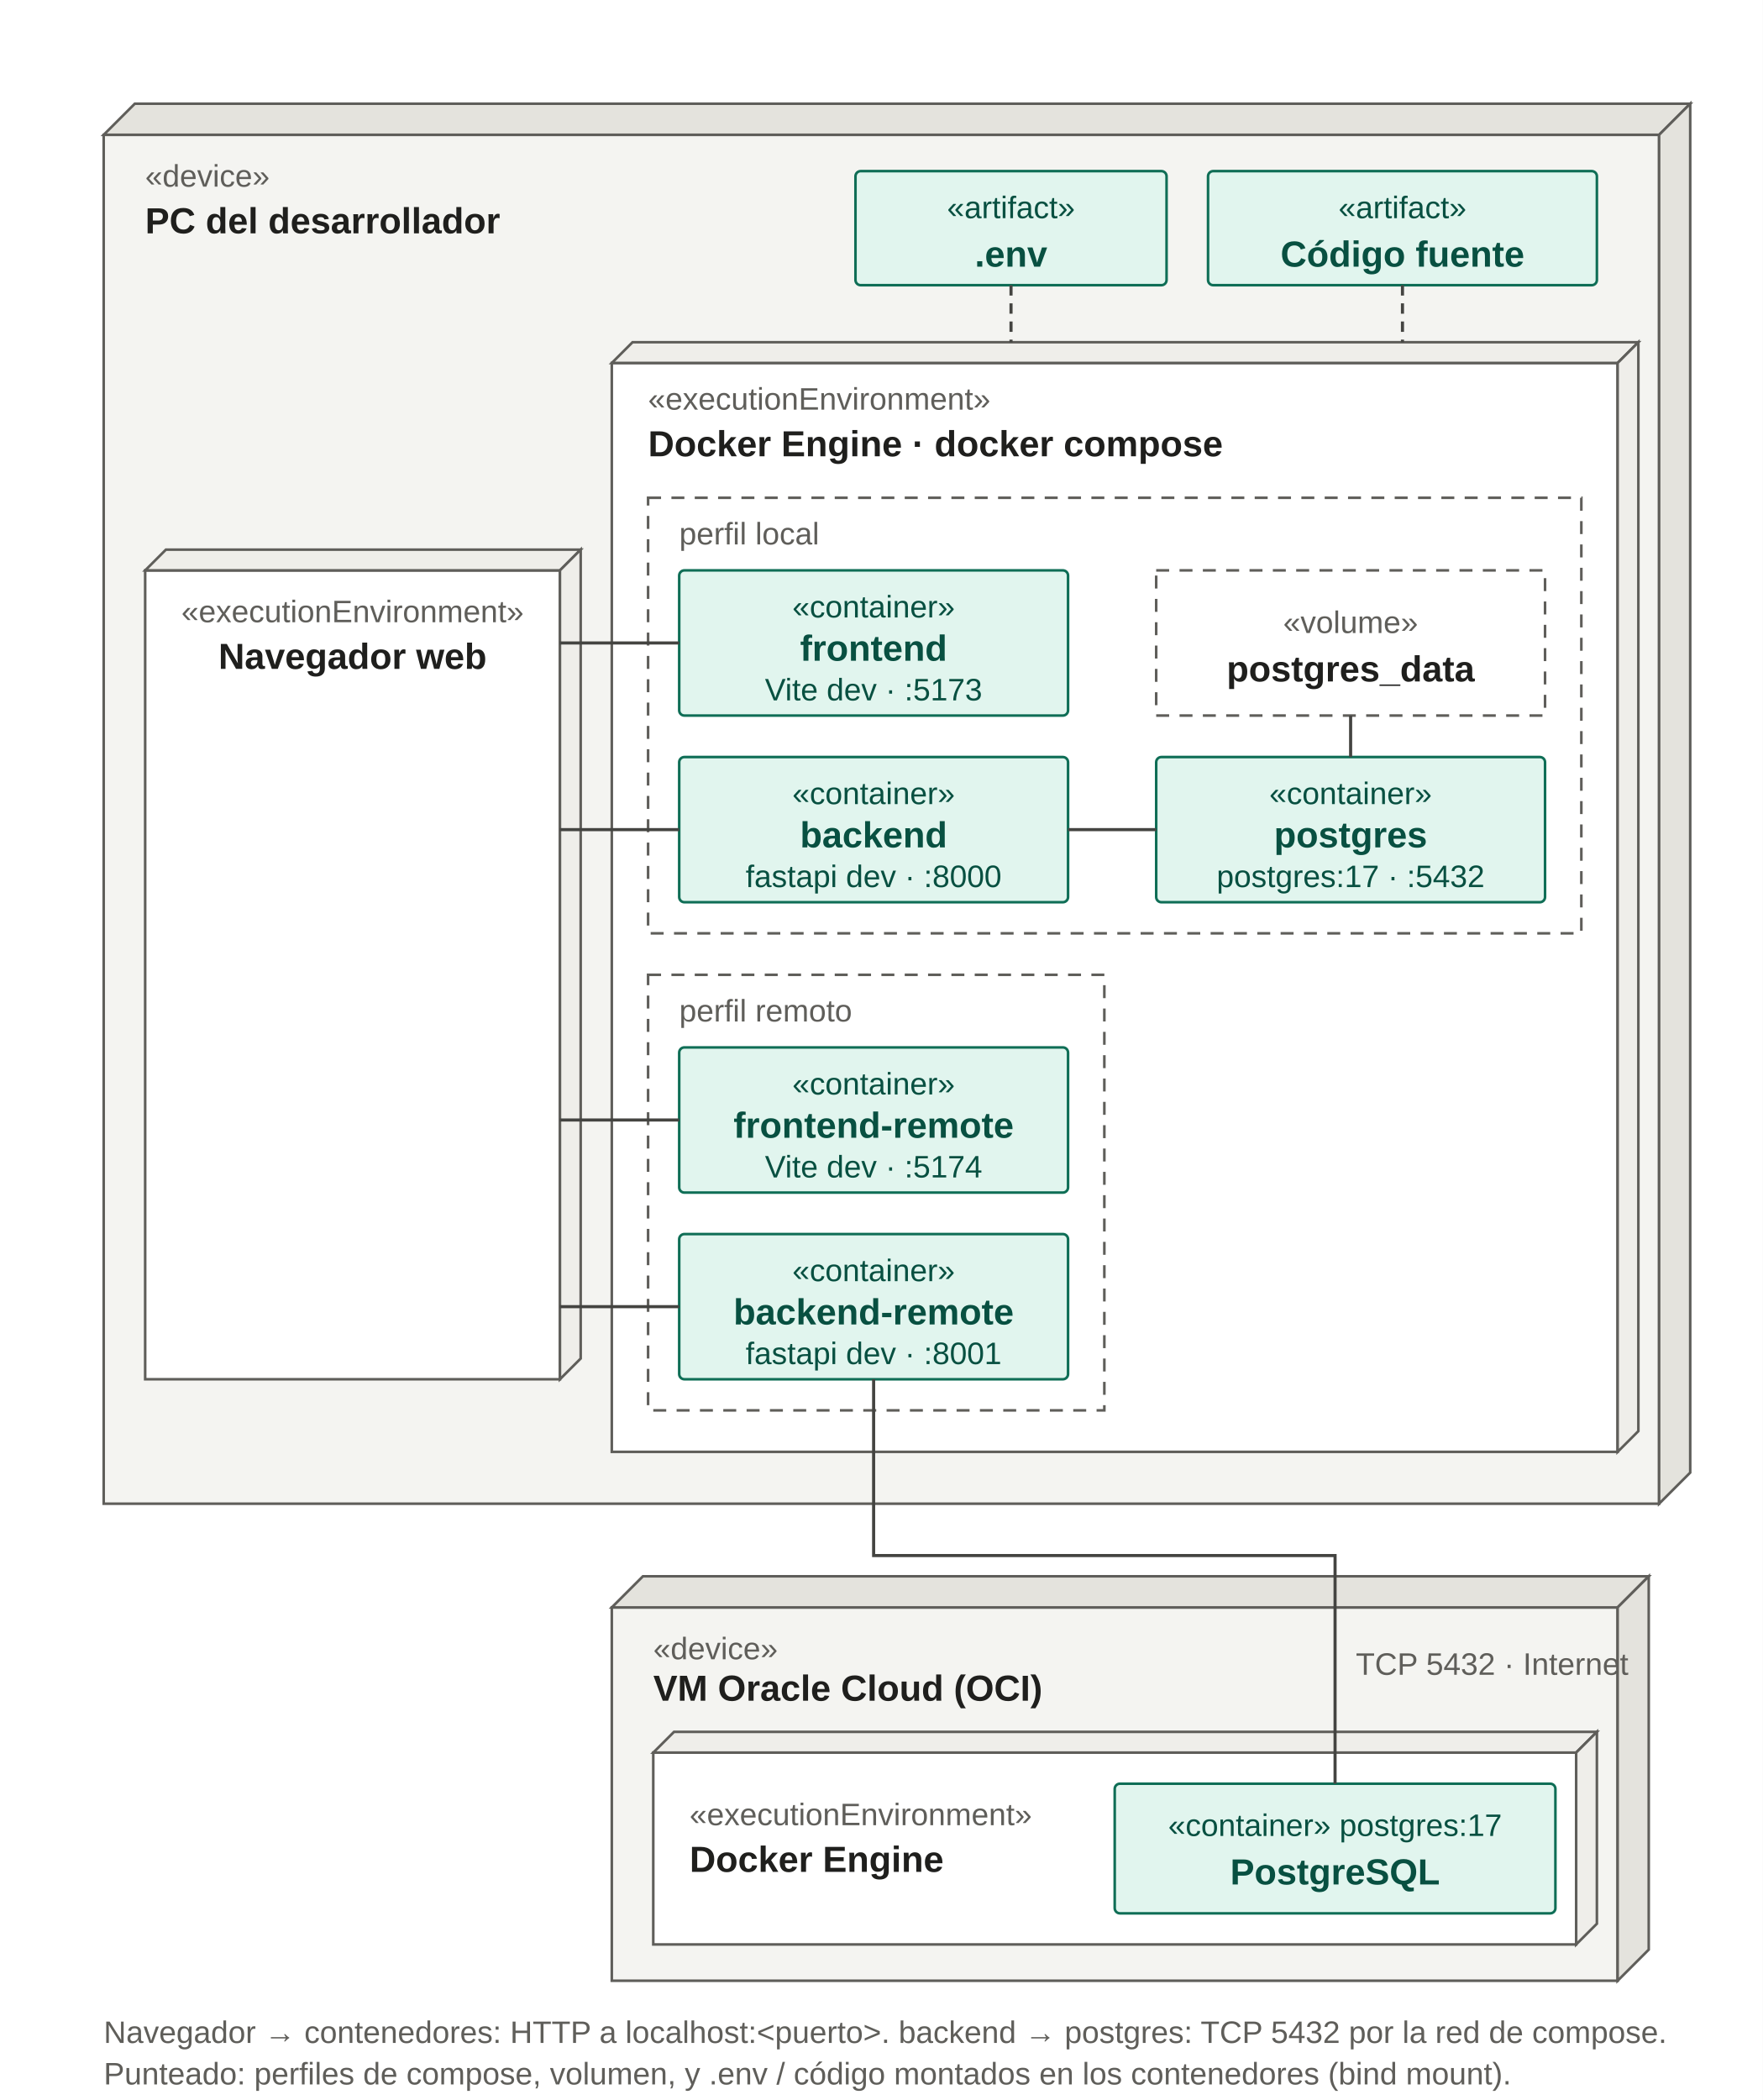
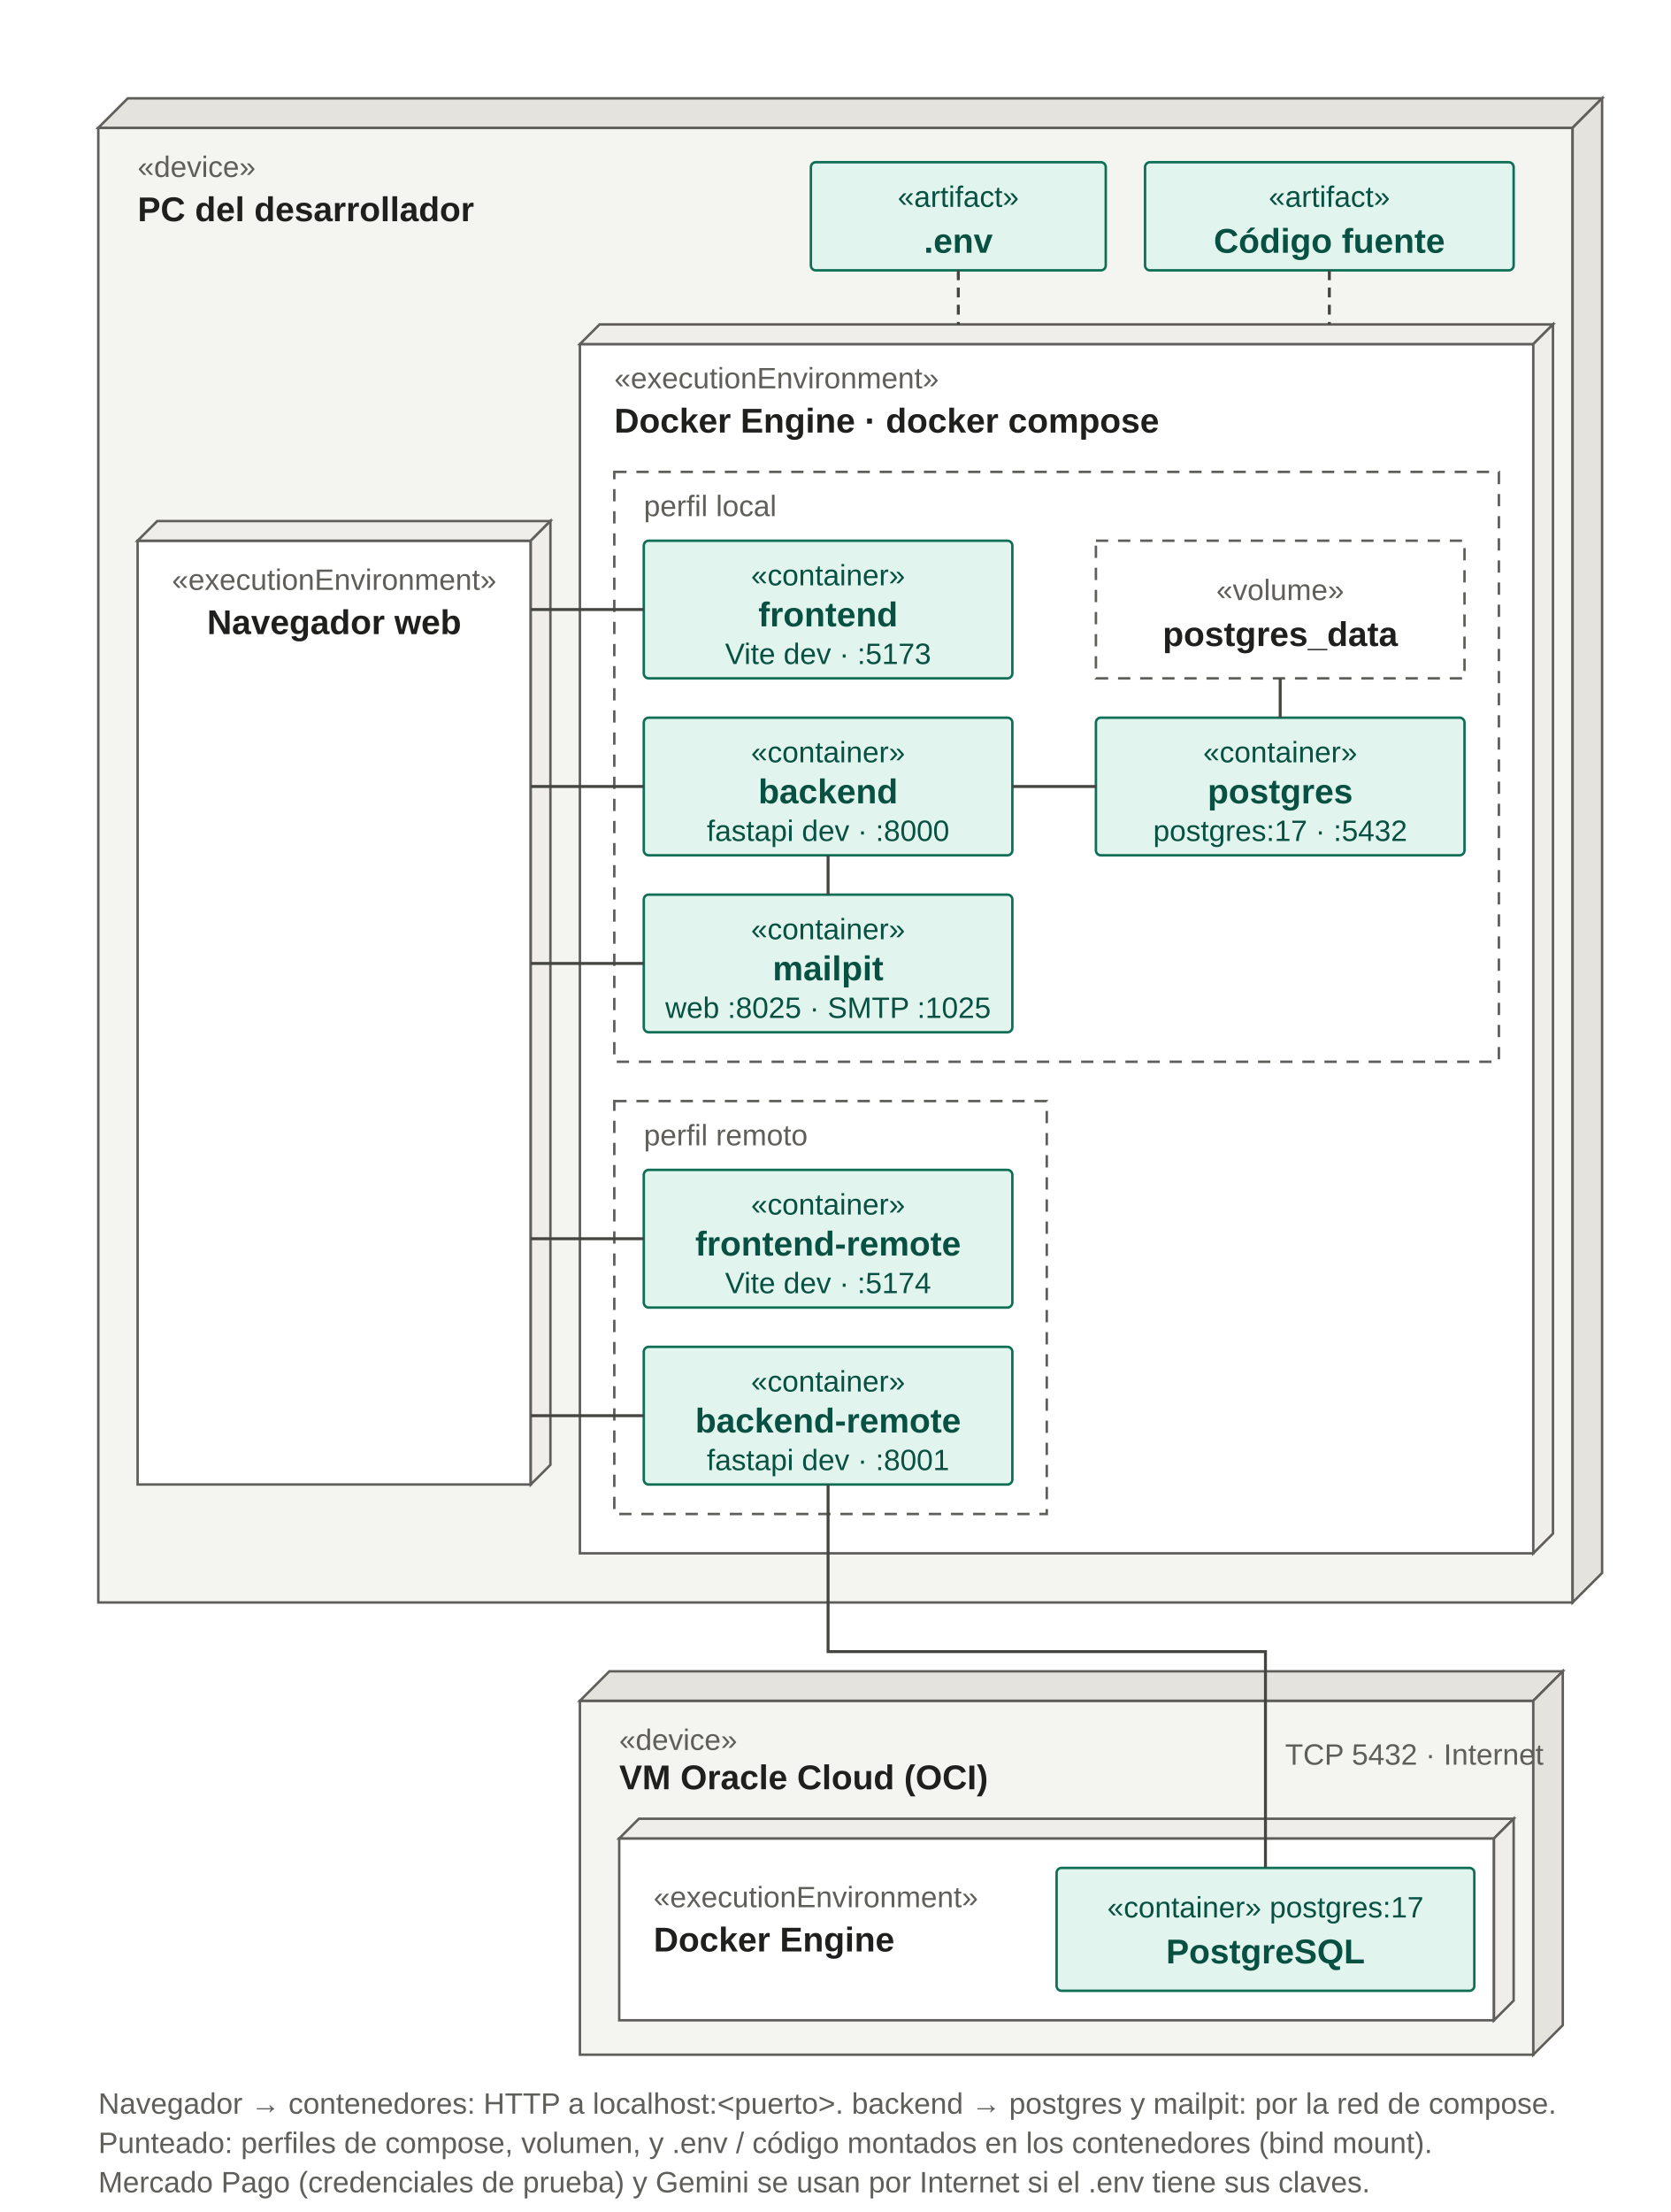
- <svg xmlns="http://www.w3.org/2000/svg" width="680" height="810" viewBox="0 0 680 810">
+ <svg xmlns="http://www.w3.org/2000/svg" width="680" height="900" viewBox="0 0 680 900">
  <style>
text{font-family:'Segoe UI',Arial,sans-serif}
.t{font-size:14px;font-weight:600;fill:#1f1f1d}
.s{font-size:12px;fill:#5f5e5a}
.c{text-anchor:middle;dominant-baseline:central}
.m{text-anchor:middle}
.node{fill:#f4f4f1;stroke:#5f5e5a}
.face{fill:#e4e3dd;stroke:#5f5e5a}
.env{fill:#ffffff;stroke:#5f5e5a}
.envf{fill:#efeeea;stroke:#5f5e5a}
.art{fill:#E1F5EE;stroke:#0F6E56}
.at{fill:#085041}
.dash{fill:none;stroke:#5f5e5a;stroke-dasharray:5 4}
.path{fill:none;stroke:#444441;stroke-width:1.2}
</style>
-   <rect width="680" height="810" fill="#ffffff" />
-   <rect class="node" x="40" y="52" width="600" height="528" />
+   <rect width="680" height="900" fill="#ffffff" />
+   <rect class="node" x="40" y="52" width="600" height="600" />
  <polygon class="face" points="40,52 52,40 652,40 640,52" />
-   <polygon class="face" points="640,52 652,40 652,568 640,580" />
-   <rect class="node" x="236" y="620" width="388" height="144" />
-   <polygon class="face" points="236,620 248,608 636,608 624,620" />
-   <polygon class="face" points="624,620 636,608 636,752 624,764" />
-   <rect class="env" x="56" y="220" width="160" height="312" />
+   <polygon class="face" points="640,52 652,40 652,640 640,652" />
+   <rect class="node" x="236" y="692" width="388" height="144" />
+   <polygon class="face" points="236,692 248,680 636,680 624,692" />
+   <polygon class="face" points="624,692 636,680 636,824 624,836" />
+   <rect class="env" x="56" y="220" width="160" height="384" />
  <polygon class="envf" points="56,220 64,212 224,212 216,220" />
-   <polygon class="envf" points="216,220 224,212 224,524 216,532" />
-   <rect class="env" x="236" y="140" width="388" height="420" />
+   <polygon class="envf" points="216,220 224,212 224,596 216,604" />
+   <rect class="env" x="236" y="140" width="388" height="492" />
  <polygon class="envf" points="236,140 244,132 632,132 624,140" />
-   <polygon class="envf" points="624,140 632,132 632,552 624,560" />
-   <rect class="env" x="252" y="676" width="356" height="74" />
-   <polygon class="envf" points="252,676 260,668 616,668 608,676" />
-   <polygon class="envf" points="608,676 616,668 616,742 608,750" />
-   <rect class="dash" x="250" y="192" width="360" height="168" />
-   <rect class="dash" x="250" y="376" width="176" height="168" />
+   <polygon class="envf" points="624,140 632,132 632,624 624,632" />
+   <rect class="env" x="252" y="748" width="356" height="74" />
+   <polygon class="envf" points="252,748 260,740 616,740 608,748" />
+   <polygon class="envf" points="608,748 616,740 616,814 608,822" />
+   <rect class="dash" x="250" y="192" width="360" height="240" />
+   <rect class="dash" x="250" y="448" width="176" height="168" />
  <text class="s" x="56" y="72">«device»</text>
  <text class="t" x="56" y="90">PC del desarrollador</text>
  <rect class="art" x="330" y="66" width="120" height="44" rx="2" />
  <text class="s c at" x="390" y="80">«artifact»</text>
  <text class="t c at" x="390" y="98">.env</text>
  <rect class="art" x="466" y="66" width="150" height="44" rx="2" />
  <text class="s c at" x="541" y="80">«artifact»</text>
  <text class="t c at" x="541" y="98">Código fuente</text>
  <text class="s m" x="136" y="240">«executionEnvironment»</text>
  <text class="t m" x="136" y="258">Navegador web</text>
  <text class="s" x="250" y="158">«executionEnvironment»</text>
  <text class="t" x="250" y="176">Docker Engine · docker compose</text>
  <text class="s" x="262" y="210">perfil local</text>
  <rect class="art" x="262" y="220" width="150" height="56" rx="2" />
  <text class="s c at" x="337" y="234">«container»</text>
  <text class="t c at" x="337" y="250">frontend</text>
  <text class="s c at" x="337" y="266">Vite dev · :5173</text>
  <rect class="dash" x="446" y="220" width="150" height="56" />
  <text class="s c" x="521" y="240">«volume»</text>
  <text class="t c" x="521" y="258">postgres_data</text>
  <rect class="art" x="262" y="292" width="150" height="56" rx="2" />
  <text class="s c at" x="337" y="306">«container»</text>
  <text class="t c at" x="337" y="322">backend</text>
  <text class="s c at" x="337" y="338">fastapi dev · :8000</text>
  <rect class="art" x="446" y="292" width="150" height="56" rx="2" />
  <text class="s c at" x="521" y="306">«container»</text>
  <text class="t c at" x="521" y="322">postgres</text>
  <text class="s c at" x="521" y="338">postgres:17 · :5432</text>
-   <text class="s" x="262" y="394">perfil remoto</text>
-   <rect class="art" x="262" y="404" width="150" height="56" rx="2" />
-   <text class="s c at" x="337" y="418">«container»</text>
-   <text class="t c at" x="337" y="434">frontend-remote</text>
-   <text class="s c at" x="337" y="450">Vite dev · :5174</text>
+   <rect class="art" x="262" y="364" width="150" height="56" rx="2" />
+   <text class="s c at" x="337" y="378">«container»</text>
+   <text class="t c at" x="337" y="394">mailpit</text>
+   <text class="s c at" x="337" y="410">web :8025 · SMTP :1025</text>
+   <text class="s" x="262" y="466">perfil remoto</text>
  <rect class="art" x="262" y="476" width="150" height="56" rx="2" />
  <text class="s c at" x="337" y="490">«container»</text>
-   <text class="t c at" x="337" y="506">backend-remote</text>
-   <text class="s c at" x="337" y="522">fastapi dev · :8001</text>
-   <text class="s" x="252" y="640">«device»</text>
-   <text class="t" x="252" y="656">VM Oracle Cloud (OCI)</text>
-   <text class="s" x="266" y="704">«executionEnvironment»</text>
-   <text class="t" x="266" y="722">Docker Engine</text>
-   <rect class="art" x="430" y="688" width="170" height="50" rx="2" />
-   <text class="s c at" x="515" y="704">«container» postgres:17</text>
-   <text class="t c at" x="515" y="722">PostgreSQL</text>
+   <text class="t c at" x="337" y="506">frontend-remote</text>
+   <text class="s c at" x="337" y="522">Vite dev · :5174</text>
+   <rect class="art" x="262" y="548" width="150" height="56" rx="2" />
+   <text class="s c at" x="337" y="562">«container»</text>
+   <text class="t c at" x="337" y="578">backend-remote</text>
+   <text class="s c at" x="337" y="594">fastapi dev · :8001</text>
+   <text class="s" x="252" y="712">«device»</text>
+   <text class="t" x="252" y="728">VM Oracle Cloud (OCI)</text>
+   <text class="s" x="266" y="776">«executionEnvironment»</text>
+   <text class="t" x="266" y="794">Docker Engine</text>
+   <rect class="art" x="430" y="760" width="170" height="50" rx="2" />
+   <text class="s c at" x="515" y="776">«container» postgres:17</text>
+   <text class="t c at" x="515" y="794">PostgreSQL</text>
  <line class="path" x1="216" y1="248" x2="262" y2="248" />
  <line class="path" x1="216" y1="320" x2="262" y2="320" />
-   <line class="path" x1="216" y1="432" x2="262" y2="432" />
+   <line class="path" x1="216" y1="392" x2="262" y2="392" />
  <line class="path" x1="216" y1="504" x2="262" y2="504" />
+   <line class="path" x1="216" y1="576" x2="262" y2="576" />
  <line class="path" x1="412" y1="320" x2="446" y2="320" />
  <line class="path" x1="521" y1="276" x2="521" y2="292" />
-   <polyline class="path" points="337,532 337,600 515,600 515,688" />
+   <line class="path" x1="337" y1="348" x2="337" y2="364" />
+   <polyline class="path" points="337,604 337,672 515,672 515,760" />
  <line class="path" x1="390" y1="110" x2="390" y2="132" stroke-dasharray="4 3" />
  <line class="path" x1="541" y1="110" x2="541" y2="132" stroke-dasharray="4 3" />
-   <text class="s" x="523" y="646">TCP 5432 · Internet</text>
-   <text class="s" x="40" y="788">Navegador → contenedores: HTTP a localhost:&lt;puerto&gt;. backend → postgres: TCP 5432 por la red de compose.</text>
-   <text class="s" x="40" y="804">Punteado: perfiles de compose, volumen, y .env / código montados en los contenedores (bind mount).</text>
+   <text class="s" x="523" y="718">TCP 5432 · Internet</text>
+   <text class="s" x="40" y="860">Navegador → contenedores: HTTP a localhost:&lt;puerto&gt;. backend → postgres y mailpit: por la red de compose.</text>
+   <text class="s" x="40" y="876">Punteado: perfiles de compose, volumen, y .env / código montados en los contenedores (bind mount).</text>
+   <text class="s" x="40" y="892">Mercado Pago (credenciales de prueba) y Gemini se usan por Internet si el .env tiene sus claves.</text>
</svg>
